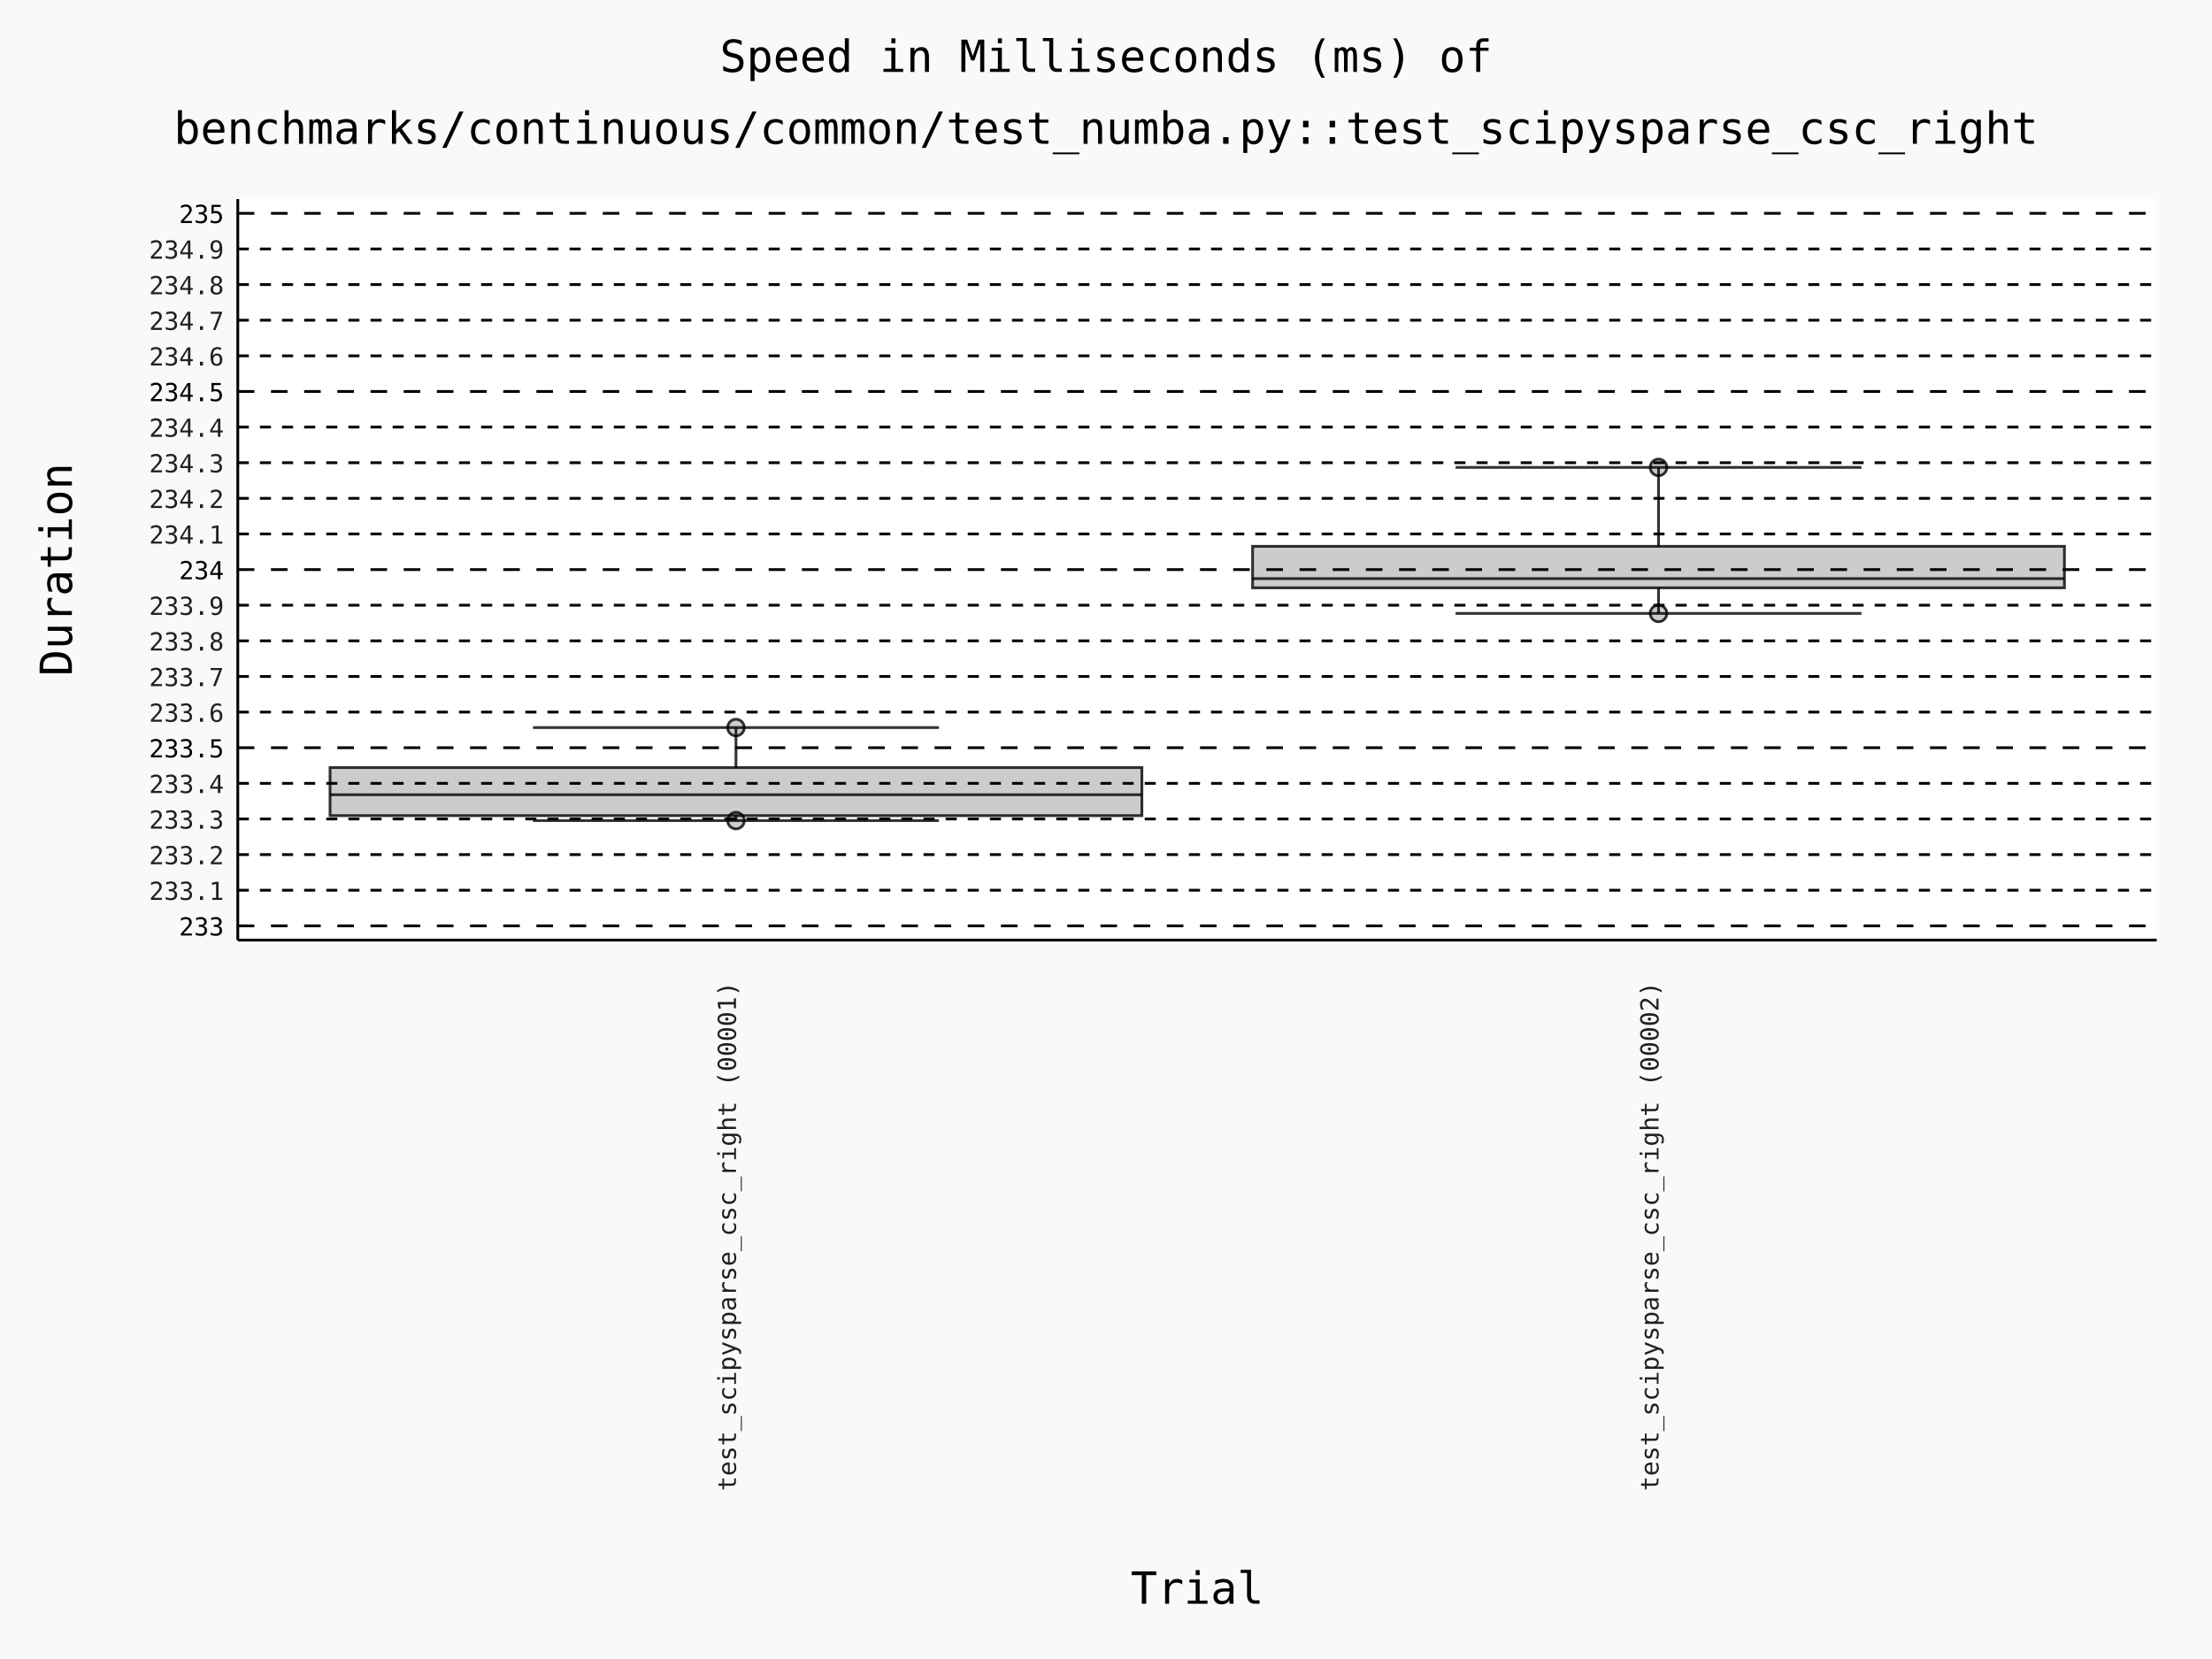
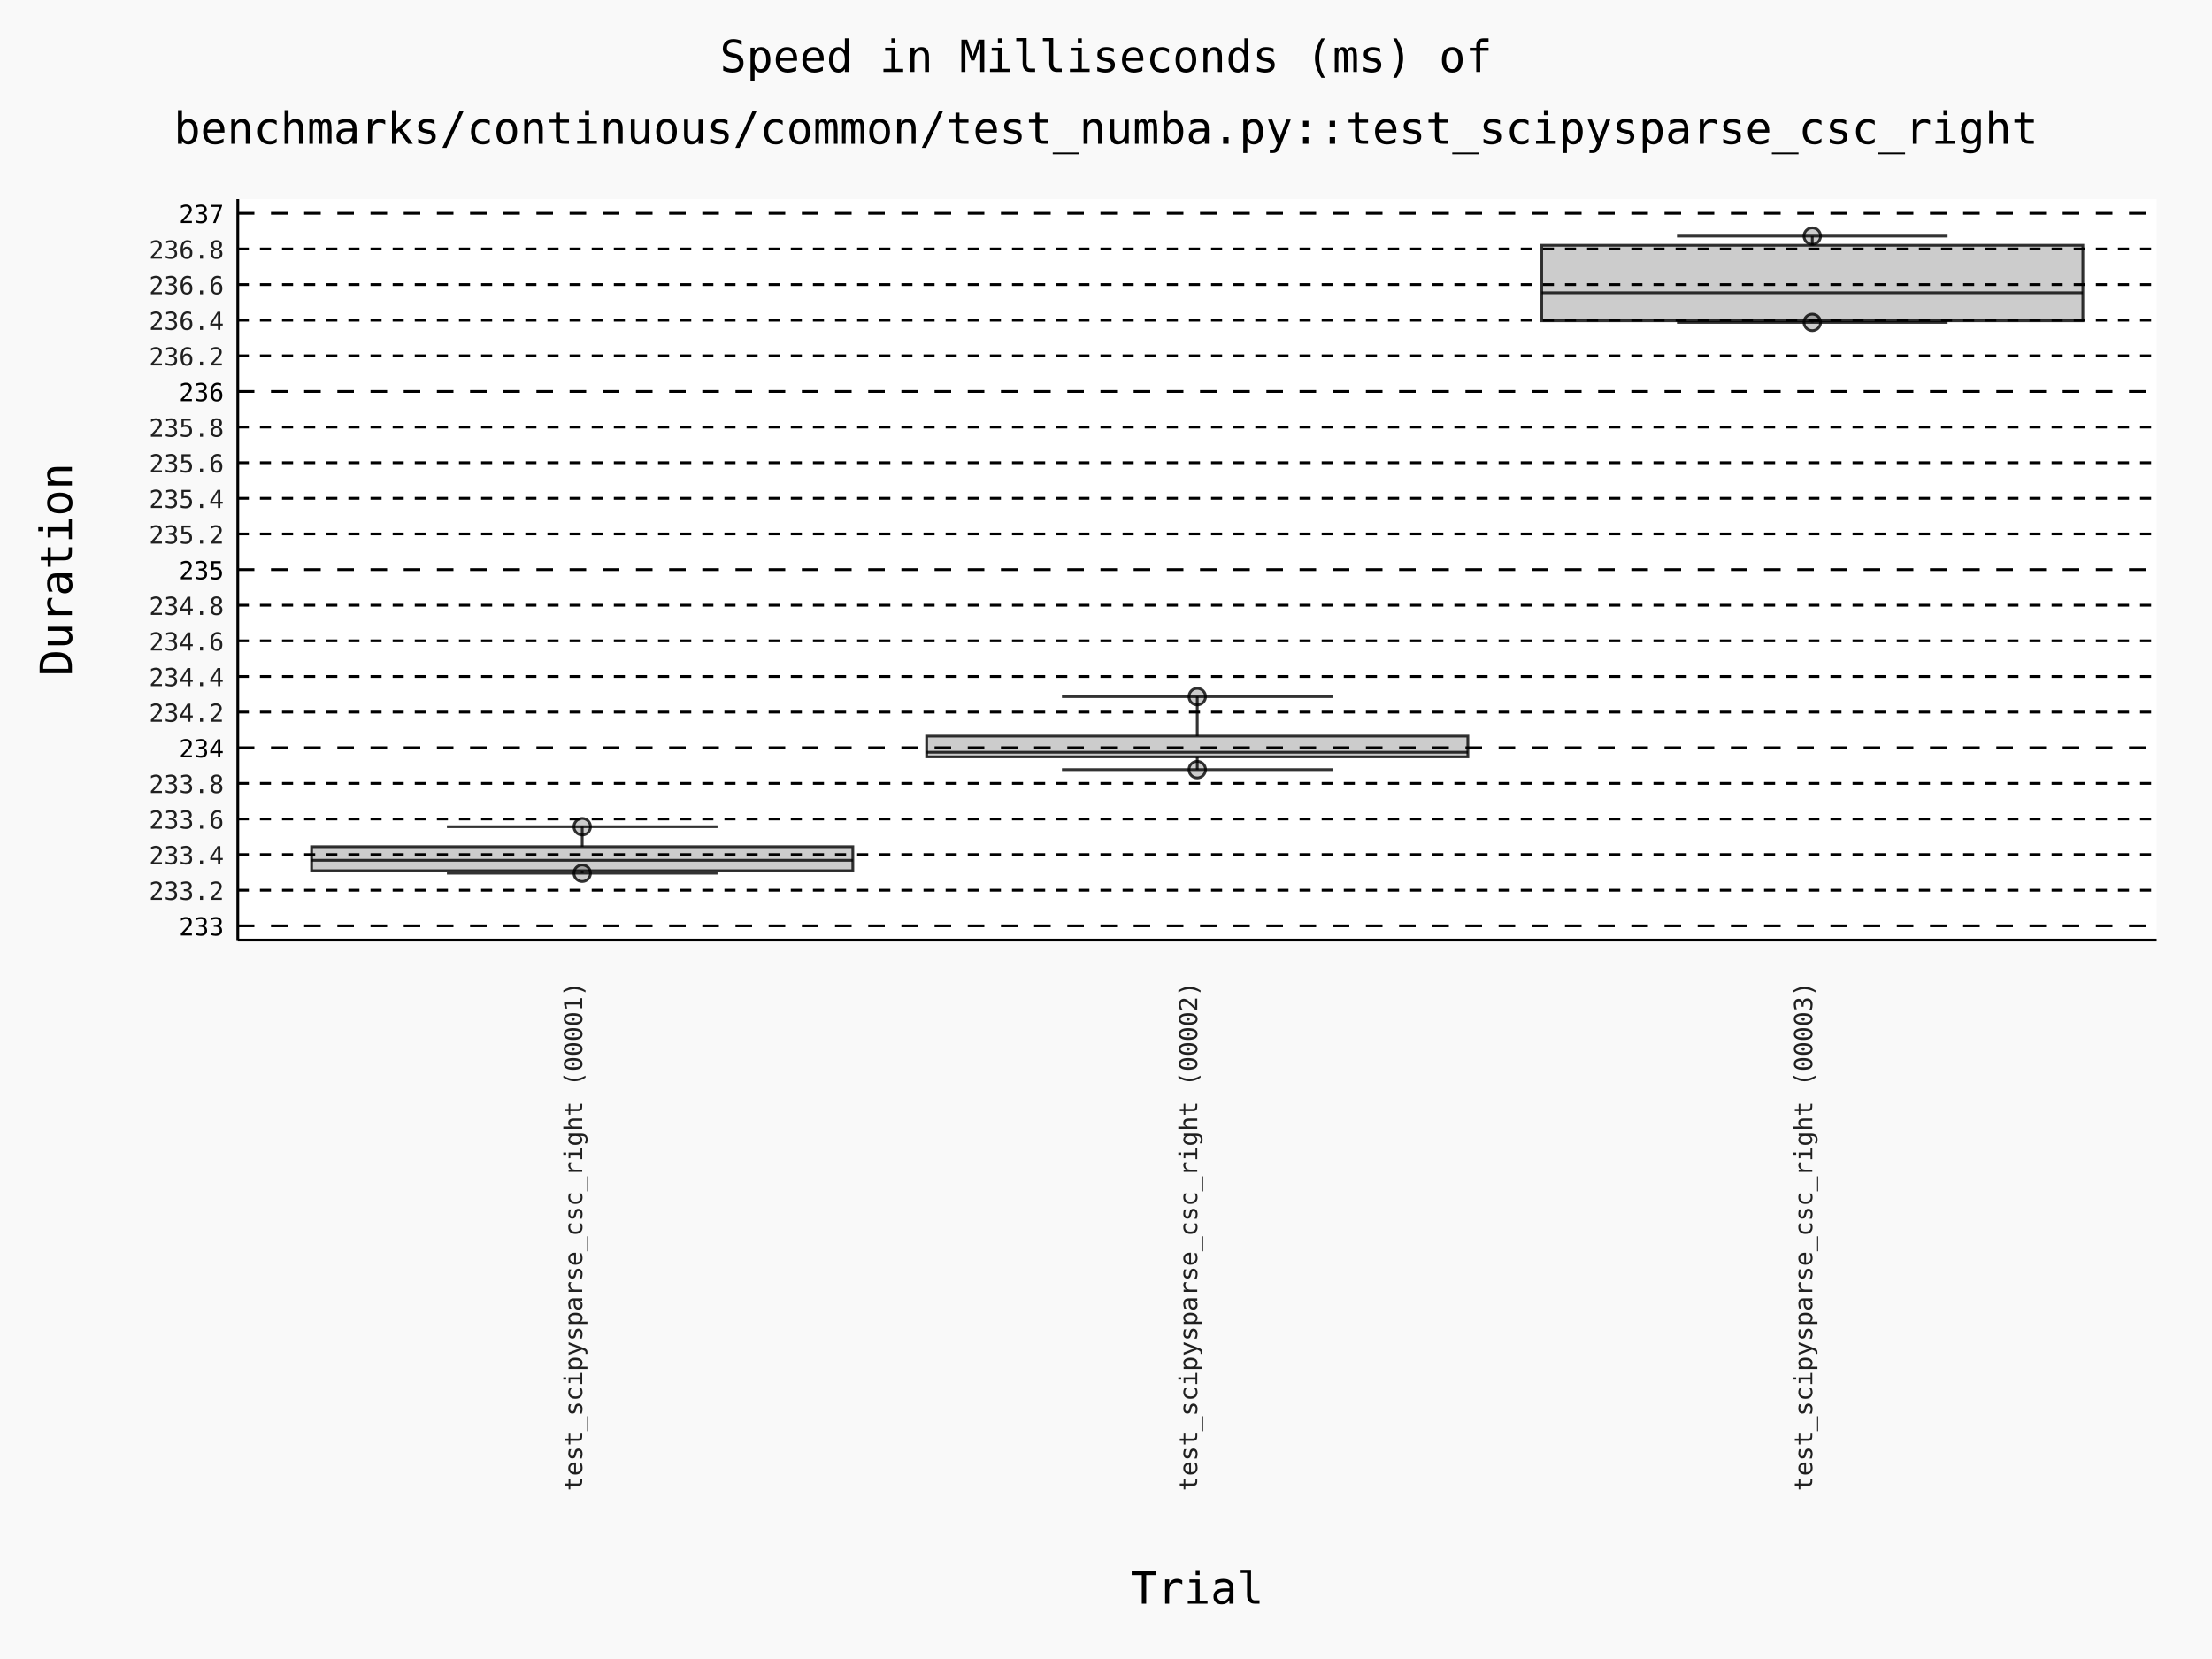
- <svg xmlns="http://www.w3.org/2000/svg" id="chart-f98d0a51-ecae-4eee-9379-a49860e630e1" class="pygal-chart" viewBox="0 0 800 600">
+ <svg xmlns="http://www.w3.org/2000/svg" id="chart-2773b2f3-5c3e-468d-8f39-ddf4a603f479" class="pygal-chart" viewBox="0 0 800 600">
  <defs>
-     <style type="text/css">#chart-f98d0a51-ecae-4eee-9379-a49860e630e1{-webkit-user-select:none;-webkit-font-smoothing:antialiased;font-family:Consolas,"Deja Vu Sans Mono","Bitstream Vera Sans Mono","Courier New",monospace}#chart-f98d0a51-ecae-4eee-9379-a49860e630e1 .title{font-family:Consolas,"Deja Vu Sans Mono","Bitstream Vera Sans Mono","Courier New",monospace;font-size:16px}#chart-f98d0a51-ecae-4eee-9379-a49860e630e1 .legends .legend text{font-family:Consolas,"Deja Vu Sans Mono","Bitstream Vera Sans Mono","Courier New",monospace;font-size:14px}#chart-f98d0a51-ecae-4eee-9379-a49860e630e1 .axis text{font-family:Consolas,"Deja Vu Sans Mono","Bitstream Vera Sans Mono","Courier New",monospace;font-size:10px}#chart-f98d0a51-ecae-4eee-9379-a49860e630e1 .axis text.major{font-family:Consolas,"Deja Vu Sans Mono","Bitstream Vera Sans Mono","Courier New",monospace;font-size:10px}#chart-f98d0a51-ecae-4eee-9379-a49860e630e1 .text-overlay text.value{font-family:Consolas,"Deja Vu Sans Mono","Bitstream Vera Sans Mono","Courier New",monospace;font-size:16px}#chart-f98d0a51-ecae-4eee-9379-a49860e630e1 .text-overlay text.label{font-family:Consolas,"Deja Vu Sans Mono","Bitstream Vera Sans Mono","Courier New",monospace;font-size:10px}#chart-f98d0a51-ecae-4eee-9379-a49860e630e1 .tooltip{font-family:Consolas,"Deja Vu Sans Mono","Bitstream Vera Sans Mono","Courier New",monospace;font-size:14px}#chart-f98d0a51-ecae-4eee-9379-a49860e630e1 text.no_data{font-family:Consolas,"Deja Vu Sans Mono","Bitstream Vera Sans Mono","Courier New",monospace;font-size:64px}
- #chart-f98d0a51-ecae-4eee-9379-a49860e630e1{background-color:rgba(249,249,249,1)}#chart-f98d0a51-ecae-4eee-9379-a49860e630e1 path,#chart-f98d0a51-ecae-4eee-9379-a49860e630e1 line,#chart-f98d0a51-ecae-4eee-9379-a49860e630e1 rect,#chart-f98d0a51-ecae-4eee-9379-a49860e630e1 circle{-webkit-transition:150ms;-moz-transition:150ms;transition:150ms}#chart-f98d0a51-ecae-4eee-9379-a49860e630e1 .graph &gt; .background{fill:rgba(249,249,249,1)}#chart-f98d0a51-ecae-4eee-9379-a49860e630e1 .plot &gt; .background{fill:rgba(255,255,255,1)}#chart-f98d0a51-ecae-4eee-9379-a49860e630e1 .graph{fill:rgba(0,0,0,.87)}#chart-f98d0a51-ecae-4eee-9379-a49860e630e1 text.no_data{fill:rgba(0,0,0,1)}#chart-f98d0a51-ecae-4eee-9379-a49860e630e1 .title{fill:rgba(0,0,0,1)}#chart-f98d0a51-ecae-4eee-9379-a49860e630e1 .legends .legend text{fill:rgba(0,0,0,.87)}#chart-f98d0a51-ecae-4eee-9379-a49860e630e1 .legends .legend:hover text{fill:rgba(0,0,0,1)}#chart-f98d0a51-ecae-4eee-9379-a49860e630e1 .axis .line{stroke:rgba(0,0,0,1)}#chart-f98d0a51-ecae-4eee-9379-a49860e630e1 .axis .guide.line{stroke:rgba(0,0,0,.54)}#chart-f98d0a51-ecae-4eee-9379-a49860e630e1 .axis .major.line{stroke:rgba(0,0,0,.87)}#chart-f98d0a51-ecae-4eee-9379-a49860e630e1 .axis text.major{fill:rgba(0,0,0,1)}#chart-f98d0a51-ecae-4eee-9379-a49860e630e1 .axis.y .guides:hover .guide.line,#chart-f98d0a51-ecae-4eee-9379-a49860e630e1 .line-graph .axis.x .guides:hover .guide.line,#chart-f98d0a51-ecae-4eee-9379-a49860e630e1 .stackedline-graph .axis.x .guides:hover .guide.line,#chart-f98d0a51-ecae-4eee-9379-a49860e630e1 .xy-graph .axis.x .guides:hover .guide.line{stroke:rgba(0,0,0,1)}#chart-f98d0a51-ecae-4eee-9379-a49860e630e1 .axis .guides:hover text{fill:rgba(0,0,0,1)}#chart-f98d0a51-ecae-4eee-9379-a49860e630e1 .reactive{fill-opacity:.7;stroke-opacity:.8;stroke-width:1}#chart-f98d0a51-ecae-4eee-9379-a49860e630e1 .ci{stroke:rgba(0,0,0,.87)}#chart-f98d0a51-ecae-4eee-9379-a49860e630e1 .reactive.active,#chart-f98d0a51-ecae-4eee-9379-a49860e630e1 .active .reactive{fill-opacity:.8;stroke-opacity:.9;stroke-width:4}#chart-f98d0a51-ecae-4eee-9379-a49860e630e1 .ci .reactive.active{stroke-width:1.5}#chart-f98d0a51-ecae-4eee-9379-a49860e630e1 .series text{fill:rgba(0,0,0,1)}#chart-f98d0a51-ecae-4eee-9379-a49860e630e1 .tooltip rect{fill:rgba(255,255,255,1);stroke:rgba(0,0,0,1);-webkit-transition:opacity 150ms;-moz-transition:opacity 150ms;transition:opacity 150ms}#chart-f98d0a51-ecae-4eee-9379-a49860e630e1 .tooltip .label{fill:rgba(0,0,0,.87)}#chart-f98d0a51-ecae-4eee-9379-a49860e630e1 .tooltip .label{fill:rgba(0,0,0,.87)}#chart-f98d0a51-ecae-4eee-9379-a49860e630e1 .tooltip .legend{font-size:.8em;fill:rgba(0,0,0,.54)}#chart-f98d0a51-ecae-4eee-9379-a49860e630e1 .tooltip .x_label{font-size:.6em;fill:rgba(0,0,0,1)}#chart-f98d0a51-ecae-4eee-9379-a49860e630e1 .tooltip .xlink{font-size:.5em;text-decoration:underline}#chart-f98d0a51-ecae-4eee-9379-a49860e630e1 .tooltip .value{font-size:1.5em}#chart-f98d0a51-ecae-4eee-9379-a49860e630e1 .bound{font-size:.5em}#chart-f98d0a51-ecae-4eee-9379-a49860e630e1 .max-value{font-size:.75em;fill:rgba(0,0,0,.54)}#chart-f98d0a51-ecae-4eee-9379-a49860e630e1 .map-element{fill:rgba(255,255,255,1);stroke:rgba(0,0,0,.54) !important}#chart-f98d0a51-ecae-4eee-9379-a49860e630e1 .map-element .reactive{fill-opacity:inherit;stroke-opacity:inherit}#chart-f98d0a51-ecae-4eee-9379-a49860e630e1 .color-0,#chart-f98d0a51-ecae-4eee-9379-a49860e630e1 .color-0 a:visited{stroke:#000000;fill:#000000}#chart-f98d0a51-ecae-4eee-9379-a49860e630e1 .color-1,#chart-f98d0a51-ecae-4eee-9379-a49860e630e1 .color-1 a:visited{stroke:#000000;fill:#000000}#chart-f98d0a51-ecae-4eee-9379-a49860e630e1 .text-overlay .color-0 text{fill:white}#chart-f98d0a51-ecae-4eee-9379-a49860e630e1 .text-overlay .color-1 text{fill:white}
- #chart-f98d0a51-ecae-4eee-9379-a49860e630e1 text.no_data{text-anchor:middle}#chart-f98d0a51-ecae-4eee-9379-a49860e630e1 .guide.line{fill:none}#chart-f98d0a51-ecae-4eee-9379-a49860e630e1 .centered{text-anchor:middle}#chart-f98d0a51-ecae-4eee-9379-a49860e630e1 .title{text-anchor:middle}#chart-f98d0a51-ecae-4eee-9379-a49860e630e1 .legends .legend text{fill-opacity:1}#chart-f98d0a51-ecae-4eee-9379-a49860e630e1 .axis.x text{text-anchor:middle}#chart-f98d0a51-ecae-4eee-9379-a49860e630e1 .axis.x:not(.web) text[transform]{text-anchor:start}#chart-f98d0a51-ecae-4eee-9379-a49860e630e1 .axis.x:not(.web) text[transform].backwards{text-anchor:end}#chart-f98d0a51-ecae-4eee-9379-a49860e630e1 .axis.y text{text-anchor:end}#chart-f98d0a51-ecae-4eee-9379-a49860e630e1 .axis.y text[transform].backwards{text-anchor:start}#chart-f98d0a51-ecae-4eee-9379-a49860e630e1 .axis.y2 text{text-anchor:start}#chart-f98d0a51-ecae-4eee-9379-a49860e630e1 .axis.y2 text[transform].backwards{text-anchor:end}#chart-f98d0a51-ecae-4eee-9379-a49860e630e1 .axis .guide.line{stroke-dasharray:4,4;stroke:black}#chart-f98d0a51-ecae-4eee-9379-a49860e630e1 .axis .major.guide.line{stroke-dasharray:6,6;stroke:black}#chart-f98d0a51-ecae-4eee-9379-a49860e630e1 .horizontal .axis.y .guide.line,#chart-f98d0a51-ecae-4eee-9379-a49860e630e1 .horizontal .axis.y2 .guide.line,#chart-f98d0a51-ecae-4eee-9379-a49860e630e1 .vertical .axis.x .guide.line{opacity:0}#chart-f98d0a51-ecae-4eee-9379-a49860e630e1 .horizontal .axis.always_show .guide.line,#chart-f98d0a51-ecae-4eee-9379-a49860e630e1 .vertical .axis.always_show .guide.line{opacity:1 !important}#chart-f98d0a51-ecae-4eee-9379-a49860e630e1 .axis.y .guides:hover .guide.line,#chart-f98d0a51-ecae-4eee-9379-a49860e630e1 .axis.y2 .guides:hover .guide.line,#chart-f98d0a51-ecae-4eee-9379-a49860e630e1 .axis.x .guides:hover .guide.line{opacity:1}#chart-f98d0a51-ecae-4eee-9379-a49860e630e1 .axis .guides:hover text{opacity:1}#chart-f98d0a51-ecae-4eee-9379-a49860e630e1 .nofill{fill:none}#chart-f98d0a51-ecae-4eee-9379-a49860e630e1 .subtle-fill{fill-opacity:.2}#chart-f98d0a51-ecae-4eee-9379-a49860e630e1 .dot{stroke-width:1px;fill-opacity:1;stroke-opacity:1}#chart-f98d0a51-ecae-4eee-9379-a49860e630e1 .dot.active{stroke-width:5px}#chart-f98d0a51-ecae-4eee-9379-a49860e630e1 .dot.negative{fill:transparent}#chart-f98d0a51-ecae-4eee-9379-a49860e630e1 text,#chart-f98d0a51-ecae-4eee-9379-a49860e630e1 tspan{stroke:none !important}#chart-f98d0a51-ecae-4eee-9379-a49860e630e1 .series text.active{opacity:1}#chart-f98d0a51-ecae-4eee-9379-a49860e630e1 .tooltip rect{fill-opacity:.95;stroke-width:.5}#chart-f98d0a51-ecae-4eee-9379-a49860e630e1 .tooltip text{fill-opacity:1}#chart-f98d0a51-ecae-4eee-9379-a49860e630e1 .showable{visibility:hidden}#chart-f98d0a51-ecae-4eee-9379-a49860e630e1 .showable.shown{visibility:visible}#chart-f98d0a51-ecae-4eee-9379-a49860e630e1 .gauge-background{fill:rgba(229,229,229,1);stroke:none}#chart-f98d0a51-ecae-4eee-9379-a49860e630e1 .bg-lines{stroke:rgba(249,249,249,1);stroke-width:2px}
+     <style type="text/css">#chart-2773b2f3-5c3e-468d-8f39-ddf4a603f479{-webkit-user-select:none;-webkit-font-smoothing:antialiased;font-family:Consolas,"Deja Vu Sans Mono","Bitstream Vera Sans Mono","Courier New",monospace}#chart-2773b2f3-5c3e-468d-8f39-ddf4a603f479 .title{font-family:Consolas,"Deja Vu Sans Mono","Bitstream Vera Sans Mono","Courier New",monospace;font-size:16px}#chart-2773b2f3-5c3e-468d-8f39-ddf4a603f479 .legends .legend text{font-family:Consolas,"Deja Vu Sans Mono","Bitstream Vera Sans Mono","Courier New",monospace;font-size:14px}#chart-2773b2f3-5c3e-468d-8f39-ddf4a603f479 .axis text{font-family:Consolas,"Deja Vu Sans Mono","Bitstream Vera Sans Mono","Courier New",monospace;font-size:10px}#chart-2773b2f3-5c3e-468d-8f39-ddf4a603f479 .axis text.major{font-family:Consolas,"Deja Vu Sans Mono","Bitstream Vera Sans Mono","Courier New",monospace;font-size:10px}#chart-2773b2f3-5c3e-468d-8f39-ddf4a603f479 .text-overlay text.value{font-family:Consolas,"Deja Vu Sans Mono","Bitstream Vera Sans Mono","Courier New",monospace;font-size:16px}#chart-2773b2f3-5c3e-468d-8f39-ddf4a603f479 .text-overlay text.label{font-family:Consolas,"Deja Vu Sans Mono","Bitstream Vera Sans Mono","Courier New",monospace;font-size:10px}#chart-2773b2f3-5c3e-468d-8f39-ddf4a603f479 .tooltip{font-family:Consolas,"Deja Vu Sans Mono","Bitstream Vera Sans Mono","Courier New",monospace;font-size:14px}#chart-2773b2f3-5c3e-468d-8f39-ddf4a603f479 text.no_data{font-family:Consolas,"Deja Vu Sans Mono","Bitstream Vera Sans Mono","Courier New",monospace;font-size:64px}
+ #chart-2773b2f3-5c3e-468d-8f39-ddf4a603f479{background-color:rgba(249,249,249,1)}#chart-2773b2f3-5c3e-468d-8f39-ddf4a603f479 path,#chart-2773b2f3-5c3e-468d-8f39-ddf4a603f479 line,#chart-2773b2f3-5c3e-468d-8f39-ddf4a603f479 rect,#chart-2773b2f3-5c3e-468d-8f39-ddf4a603f479 circle{-webkit-transition:150ms;-moz-transition:150ms;transition:150ms}#chart-2773b2f3-5c3e-468d-8f39-ddf4a603f479 .graph &gt; .background{fill:rgba(249,249,249,1)}#chart-2773b2f3-5c3e-468d-8f39-ddf4a603f479 .plot &gt; .background{fill:rgba(255,255,255,1)}#chart-2773b2f3-5c3e-468d-8f39-ddf4a603f479 .graph{fill:rgba(0,0,0,.87)}#chart-2773b2f3-5c3e-468d-8f39-ddf4a603f479 text.no_data{fill:rgba(0,0,0,1)}#chart-2773b2f3-5c3e-468d-8f39-ddf4a603f479 .title{fill:rgba(0,0,0,1)}#chart-2773b2f3-5c3e-468d-8f39-ddf4a603f479 .legends .legend text{fill:rgba(0,0,0,.87)}#chart-2773b2f3-5c3e-468d-8f39-ddf4a603f479 .legends .legend:hover text{fill:rgba(0,0,0,1)}#chart-2773b2f3-5c3e-468d-8f39-ddf4a603f479 .axis .line{stroke:rgba(0,0,0,1)}#chart-2773b2f3-5c3e-468d-8f39-ddf4a603f479 .axis .guide.line{stroke:rgba(0,0,0,.54)}#chart-2773b2f3-5c3e-468d-8f39-ddf4a603f479 .axis .major.line{stroke:rgba(0,0,0,.87)}#chart-2773b2f3-5c3e-468d-8f39-ddf4a603f479 .axis text.major{fill:rgba(0,0,0,1)}#chart-2773b2f3-5c3e-468d-8f39-ddf4a603f479 .axis.y .guides:hover .guide.line,#chart-2773b2f3-5c3e-468d-8f39-ddf4a603f479 .line-graph .axis.x .guides:hover .guide.line,#chart-2773b2f3-5c3e-468d-8f39-ddf4a603f479 .stackedline-graph .axis.x .guides:hover .guide.line,#chart-2773b2f3-5c3e-468d-8f39-ddf4a603f479 .xy-graph .axis.x .guides:hover .guide.line{stroke:rgba(0,0,0,1)}#chart-2773b2f3-5c3e-468d-8f39-ddf4a603f479 .axis .guides:hover text{fill:rgba(0,0,0,1)}#chart-2773b2f3-5c3e-468d-8f39-ddf4a603f479 .reactive{fill-opacity:.7;stroke-opacity:.8;stroke-width:1}#chart-2773b2f3-5c3e-468d-8f39-ddf4a603f479 .ci{stroke:rgba(0,0,0,.87)}#chart-2773b2f3-5c3e-468d-8f39-ddf4a603f479 .reactive.active,#chart-2773b2f3-5c3e-468d-8f39-ddf4a603f479 .active .reactive{fill-opacity:.8;stroke-opacity:.9;stroke-width:4}#chart-2773b2f3-5c3e-468d-8f39-ddf4a603f479 .ci .reactive.active{stroke-width:1.5}#chart-2773b2f3-5c3e-468d-8f39-ddf4a603f479 .series text{fill:rgba(0,0,0,1)}#chart-2773b2f3-5c3e-468d-8f39-ddf4a603f479 .tooltip rect{fill:rgba(255,255,255,1);stroke:rgba(0,0,0,1);-webkit-transition:opacity 150ms;-moz-transition:opacity 150ms;transition:opacity 150ms}#chart-2773b2f3-5c3e-468d-8f39-ddf4a603f479 .tooltip .label{fill:rgba(0,0,0,.87)}#chart-2773b2f3-5c3e-468d-8f39-ddf4a603f479 .tooltip .label{fill:rgba(0,0,0,.87)}#chart-2773b2f3-5c3e-468d-8f39-ddf4a603f479 .tooltip .legend{font-size:.8em;fill:rgba(0,0,0,.54)}#chart-2773b2f3-5c3e-468d-8f39-ddf4a603f479 .tooltip .x_label{font-size:.6em;fill:rgba(0,0,0,1)}#chart-2773b2f3-5c3e-468d-8f39-ddf4a603f479 .tooltip .xlink{font-size:.5em;text-decoration:underline}#chart-2773b2f3-5c3e-468d-8f39-ddf4a603f479 .tooltip .value{font-size:1.5em}#chart-2773b2f3-5c3e-468d-8f39-ddf4a603f479 .bound{font-size:.5em}#chart-2773b2f3-5c3e-468d-8f39-ddf4a603f479 .max-value{font-size:.75em;fill:rgba(0,0,0,.54)}#chart-2773b2f3-5c3e-468d-8f39-ddf4a603f479 .map-element{fill:rgba(255,255,255,1);stroke:rgba(0,0,0,.54) !important}#chart-2773b2f3-5c3e-468d-8f39-ddf4a603f479 .map-element .reactive{fill-opacity:inherit;stroke-opacity:inherit}#chart-2773b2f3-5c3e-468d-8f39-ddf4a603f479 .color-0,#chart-2773b2f3-5c3e-468d-8f39-ddf4a603f479 .color-0 a:visited{stroke:#000000;fill:#000000}#chart-2773b2f3-5c3e-468d-8f39-ddf4a603f479 .color-1,#chart-2773b2f3-5c3e-468d-8f39-ddf4a603f479 .color-1 a:visited{stroke:#000000;fill:#000000}#chart-2773b2f3-5c3e-468d-8f39-ddf4a603f479 .color-2,#chart-2773b2f3-5c3e-468d-8f39-ddf4a603f479 .color-2 a:visited{stroke:#000000;fill:#000000}#chart-2773b2f3-5c3e-468d-8f39-ddf4a603f479 .text-overlay .color-0 text{fill:white}#chart-2773b2f3-5c3e-468d-8f39-ddf4a603f479 .text-overlay .color-1 text{fill:white}#chart-2773b2f3-5c3e-468d-8f39-ddf4a603f479 .text-overlay .color-2 text{fill:white}
+ #chart-2773b2f3-5c3e-468d-8f39-ddf4a603f479 text.no_data{text-anchor:middle}#chart-2773b2f3-5c3e-468d-8f39-ddf4a603f479 .guide.line{fill:none}#chart-2773b2f3-5c3e-468d-8f39-ddf4a603f479 .centered{text-anchor:middle}#chart-2773b2f3-5c3e-468d-8f39-ddf4a603f479 .title{text-anchor:middle}#chart-2773b2f3-5c3e-468d-8f39-ddf4a603f479 .legends .legend text{fill-opacity:1}#chart-2773b2f3-5c3e-468d-8f39-ddf4a603f479 .axis.x text{text-anchor:middle}#chart-2773b2f3-5c3e-468d-8f39-ddf4a603f479 .axis.x:not(.web) text[transform]{text-anchor:start}#chart-2773b2f3-5c3e-468d-8f39-ddf4a603f479 .axis.x:not(.web) text[transform].backwards{text-anchor:end}#chart-2773b2f3-5c3e-468d-8f39-ddf4a603f479 .axis.y text{text-anchor:end}#chart-2773b2f3-5c3e-468d-8f39-ddf4a603f479 .axis.y text[transform].backwards{text-anchor:start}#chart-2773b2f3-5c3e-468d-8f39-ddf4a603f479 .axis.y2 text{text-anchor:start}#chart-2773b2f3-5c3e-468d-8f39-ddf4a603f479 .axis.y2 text[transform].backwards{text-anchor:end}#chart-2773b2f3-5c3e-468d-8f39-ddf4a603f479 .axis .guide.line{stroke-dasharray:4,4;stroke:black}#chart-2773b2f3-5c3e-468d-8f39-ddf4a603f479 .axis .major.guide.line{stroke-dasharray:6,6;stroke:black}#chart-2773b2f3-5c3e-468d-8f39-ddf4a603f479 .horizontal .axis.y .guide.line,#chart-2773b2f3-5c3e-468d-8f39-ddf4a603f479 .horizontal .axis.y2 .guide.line,#chart-2773b2f3-5c3e-468d-8f39-ddf4a603f479 .vertical .axis.x .guide.line{opacity:0}#chart-2773b2f3-5c3e-468d-8f39-ddf4a603f479 .horizontal .axis.always_show .guide.line,#chart-2773b2f3-5c3e-468d-8f39-ddf4a603f479 .vertical .axis.always_show .guide.line{opacity:1 !important}#chart-2773b2f3-5c3e-468d-8f39-ddf4a603f479 .axis.y .guides:hover .guide.line,#chart-2773b2f3-5c3e-468d-8f39-ddf4a603f479 .axis.y2 .guides:hover .guide.line,#chart-2773b2f3-5c3e-468d-8f39-ddf4a603f479 .axis.x .guides:hover .guide.line{opacity:1}#chart-2773b2f3-5c3e-468d-8f39-ddf4a603f479 .axis .guides:hover text{opacity:1}#chart-2773b2f3-5c3e-468d-8f39-ddf4a603f479 .nofill{fill:none}#chart-2773b2f3-5c3e-468d-8f39-ddf4a603f479 .subtle-fill{fill-opacity:.2}#chart-2773b2f3-5c3e-468d-8f39-ddf4a603f479 .dot{stroke-width:1px;fill-opacity:1;stroke-opacity:1}#chart-2773b2f3-5c3e-468d-8f39-ddf4a603f479 .dot.active{stroke-width:5px}#chart-2773b2f3-5c3e-468d-8f39-ddf4a603f479 .dot.negative{fill:transparent}#chart-2773b2f3-5c3e-468d-8f39-ddf4a603f479 text,#chart-2773b2f3-5c3e-468d-8f39-ddf4a603f479 tspan{stroke:none !important}#chart-2773b2f3-5c3e-468d-8f39-ddf4a603f479 .series text.active{opacity:1}#chart-2773b2f3-5c3e-468d-8f39-ddf4a603f479 .tooltip rect{fill-opacity:.95;stroke-width:.5}#chart-2773b2f3-5c3e-468d-8f39-ddf4a603f479 .tooltip text{fill-opacity:1}#chart-2773b2f3-5c3e-468d-8f39-ddf4a603f479 .showable{visibility:hidden}#chart-2773b2f3-5c3e-468d-8f39-ddf4a603f479 .showable.shown{visibility:visible}#chart-2773b2f3-5c3e-468d-8f39-ddf4a603f479 .gauge-background{fill:rgba(229,229,229,1);stroke:none}#chart-2773b2f3-5c3e-468d-8f39-ddf4a603f479 .bg-lines{stroke:rgba(249,249,249,1);stroke-width:2px}
.tooltip .value{font-size:1em !important}.axis text{font-size:9px !important}</style>
  </defs>
  <g class="graph custombox-graph vertical">
    <rect x="0" y="0" width="800" height="600" class="background" />
    <g transform="translate(86, 72)" class="plot">
      <rect x="0" y="0" width="694.0" height="268.0" class="background" />
      <g class="axis y always_show">
        <path d="M0 268 h694" class="line" />
        <g class="guides">
          <path d="M0 262.846 h694" class="major guide line" />
          <text x="-5" y="266.346" class="major">233</text>
        </g>
        <g class="guides">
          <path d="M0 249.962 h694" class="guide line" />
-           <text x="-5" y="253.462" class="">233.1</text>
+           <text x="-5" y="253.462" class="">233.2</text>
        </g>
        <g class="guides">
          <path d="M0 237.077 h694" class="guide line" />
-           <text x="-5" y="240.577" class="">233.2</text>
+           <text x="-5" y="240.577" class="">233.4</text>
        </g>
        <g class="guides">
          <path d="M0 224.192 h694" class="guide line" />
-           <text x="-5" y="227.692" class="">233.3</text>
+           <text x="-5" y="227.692" class="">233.6</text>
        </g>
        <g class="guides">
          <path d="M0 211.308 h694" class="guide line" />
-           <text x="-5" y="214.808" class="">233.4</text>
+           <text x="-5" y="214.808" class="">233.8</text>
        </g>
        <g class="guides">
          <path d="M0 198.423 h694" class="major guide line" />
-           <text x="-5" y="201.923" class="major">233.5</text>
+           <text x="-5" y="201.923" class="major">234</text>
        </g>
        <g class="guides">
          <path d="M0 185.538 h694" class="guide line" />
-           <text x="-5" y="189.038" class="">233.6</text>
+           <text x="-5" y="189.038" class="">234.2</text>
        </g>
        <g class="guides">
          <path d="M0 172.654 h694" class="guide line" />
-           <text x="-5" y="176.154" class="">233.7</text>
+           <text x="-5" y="176.154" class="">234.4</text>
        </g>
        <g class="guides">
          <path d="M0 159.769 h694" class="guide line" />
-           <text x="-5" y="163.269" class="">233.8</text>
+           <text x="-5" y="163.269" class="">234.6</text>
        </g>
        <g class="guides">
          <path d="M0 146.885 h694" class="guide line" />
-           <text x="-5" y="150.385" class="">233.9</text>
+           <text x="-5" y="150.385" class="">234.8</text>
        </g>
        <g class="guides">
          <path d="M0 134 h694" class="major guide line" />
-           <text x="-5" y="137.5" class="major">234</text>
+           <text x="-5" y="137.5" class="major">235</text>
        </g>
        <g class="guides">
          <path d="M0 121.115 h694" class="guide line" />
-           <text x="-5" y="124.615" class="">234.1</text>
+           <text x="-5" y="124.615" class="">235.2</text>
        </g>
        <g class="guides">
          <path d="M0 108.231 h694" class="guide line" />
-           <text x="-5" y="111.731" class="">234.2</text>
+           <text x="-5" y="111.731" class="">235.4</text>
        </g>
        <g class="guides">
          <path d="M0 95.346 h694" class="guide line" />
-           <text x="-5" y="98.846" class="">234.3</text>
+           <text x="-5" y="98.846" class="">235.6</text>
        </g>
        <g class="guides">
          <path d="M0 82.462 h694" class="guide line" />
-           <text x="-5" y="85.962" class="">234.4</text>
+           <text x="-5" y="85.962" class="">235.8</text>
        </g>
        <g class="guides">
          <path d="M0 69.577 h694" class="major guide line" />
-           <text x="-5" y="73.077" class="major">234.5</text>
+           <text x="-5" y="73.077" class="major">236</text>
        </g>
        <g class="guides">
          <path d="M0 56.692 h694" class="guide line" />
-           <text x="-5" y="60.192" class="">234.6</text>
+           <text x="-5" y="60.192" class="">236.2</text>
        </g>
        <g class="guides">
          <path d="M0 43.808 h694" class="guide line" />
-           <text x="-5" y="47.308" class="">234.7</text>
+           <text x="-5" y="47.308" class="">236.4</text>
        </g>
        <g class="guides">
          <path d="M0 30.923 h694" class="guide line" />
-           <text x="-5" y="34.423" class="">234.8</text>
+           <text x="-5" y="34.423" class="">236.6</text>
        </g>
        <g class="guides">
          <path d="M0 18.038 h694" class="guide line" />
-           <text x="-5" y="21.538" class="">234.9</text>
+           <text x="-5" y="21.538" class="">236.8</text>
        </g>
        <g class="guides">
          <path d="M0 5.154 h694" class="major guide line" />
-           <text x="-5" y="8.654" class="major">235</text>
+           <text x="-5" y="8.654" class="major">237</text>
        </g>
      </g>
      <g class="axis x">
        <path d="M0 0 v268" class="line" />
        <g class="guides">
-           <path d="M180.173 0 v268" class="guide line" />
-           <text x="180.173" y="283.0" class="backwards" transform="rotate(270 180.1731 283)">test_scipysparse_csc_right (00001)</text>
+           <path d="M124.564 0 v268" class="guide line" />
+           <text x="124.564" y="283.0" class="backwards" transform="rotate(270 124.5641 283)">test_scipysparse_csc_right (00001)</text>
        </g>
        <g class="guides">
-           <path d="M513.827 0 v268" class="guide line" />
-           <text x="513.827" y="283.0" class="backwards" transform="rotate(270 513.8269 283)">test_scipysparse_csc_right (00002)</text>
+           <path d="M347 0 v268" class="guide line" />
+           <text x="347.0" y="283.0" class="backwards" transform="rotate(270 347 283)">test_scipysparse_csc_right (00002)</text>
+         </g>
+         <g class="guides">
+           <path d="M569.436 0 v268" class="guide line" />
+           <text x="569.436" y="283.0" class="backwards" transform="rotate(270 569.4359 283)">test_scipysparse_csc_right (00003)</text>
        </g>
      </g>
      <g class="series serie-0 color-0">
        <g class="boxes">
          <g class="box">
-             <path stroke-width="3" d="M106.769 224.778 L253.577 224.778" class="reactive tooltip-trigger" />
-             <path stroke-width="3" d="M33.365 215.429 L326.981 215.429" class="reactive tooltip-trigger" />
-             <path stroke-width="3" d="M106.769 191.133 L253.577 191.133" class="reactive tooltip-trigger" />
-             <path stroke-width="2" d="M180.173 224.778 L180.173 222.987" class="reactive tooltip-trigger" />
-             <path stroke-width="2" d="M180.173 191.133 L180.173 205.593" class="reactive tooltip-trigger" />
-             <rect x="33.365" y="205.593" height="17.394" width="293.615" class="subtle-fill reactive tooltip-trigger" />
-             <circle cx="180.173" cy="224.778" r="3" class="subtle-fill reactive tooltip-trigger" />
-             <circle cx="180.173" cy="191.133" r="3" class="subtle-fill reactive tooltip-trigger" />
+             <path stroke-width="3" d="M75.628 243.812 L173.5 243.812" class="reactive tooltip-trigger" />
+             <path stroke-width="3" d="M26.692 239.138 L222.436 239.138" class="reactive tooltip-trigger" />
+             <path stroke-width="3" d="M75.628 226.989 L173.5 226.989" class="reactive tooltip-trigger" />
+             <path stroke-width="2" d="M124.564 243.812 L124.564 242.917" class="reactive tooltip-trigger" />
+             <path stroke-width="2" d="M124.564 226.989 L124.564 234.22" class="reactive tooltip-trigger" />
+             <rect x="26.692" y="234.22" height="8.697" width="195.744" class="subtle-fill reactive tooltip-trigger" />
+             <circle cx="124.564" cy="243.812" r="3" class="subtle-fill reactive tooltip-trigger" />
+             <circle cx="124.564" cy="226.989" r="3" class="subtle-fill reactive tooltip-trigger" />
          </g>
        </g>
      </g>
      <g class="series serie-1 color-1">
        <g class="boxes">
          <g class="box">
-             <path stroke-width="3" d="M440.423 149.849 L587.231 149.849" class="reactive tooltip-trigger" />
-             <path stroke-width="3" d="M367.019 137.269 L660.635 137.269" class="reactive tooltip-trigger" />
-             <path stroke-width="3" d="M440.423 97.037 L587.231 97.037" class="reactive tooltip-trigger" />
-             <path stroke-width="2" d="M513.827 149.849 L513.827 140.591" class="reactive tooltip-trigger" />
-             <path stroke-width="2" d="M513.827 97.037 L513.827 125.582" class="reactive tooltip-trigger" />
-             <rect x="367.019" y="125.582" height="15.009" width="293.615" class="subtle-fill reactive tooltip-trigger" />
-             <circle cx="513.827" cy="149.849" r="3" class="subtle-fill reactive tooltip-trigger" />
-             <circle cx="513.827" cy="97.037" r="3" class="subtle-fill reactive tooltip-trigger" />
+             <path stroke-width="3" d="M298.064 206.348 L395.936 206.348" class="reactive tooltip-trigger" />
+             <path stroke-width="3" d="M249.128 200.058 L444.872 200.058" class="reactive tooltip-trigger" />
+             <path stroke-width="3" d="M298.064 179.942 L395.936 179.942" class="reactive tooltip-trigger" />
+             <path stroke-width="2" d="M347 206.348 L347 201.719" class="reactive tooltip-trigger" />
+             <path stroke-width="2" d="M347 179.942 L347 194.214" class="reactive tooltip-trigger" />
+             <rect x="249.128" y="194.214" height="7.504" width="195.744" class="subtle-fill reactive tooltip-trigger" />
+             <circle cx="347.0" cy="206.348" r="3" class="subtle-fill reactive tooltip-trigger" />
+             <circle cx="347.0" cy="179.942" r="3" class="subtle-fill reactive tooltip-trigger" />
+           </g>
+         </g>
+       </g>
+       <g class="series serie-2 color-2">
+         <g class="boxes">
+           <g class="box">
+             <path stroke-width="3" d="M520.5 44.604 L618.372 44.604" class="reactive tooltip-trigger" />
+             <path stroke-width="3" d="M471.564 33.904 L667.308 33.904" class="reactive tooltip-trigger" />
+             <path stroke-width="3" d="M520.5 13.385 L618.372 13.385" class="reactive tooltip-trigger" />
+             <path stroke-width="2" d="M569.436 44.604 L569.436 44.01" class="reactive tooltip-trigger" />
+             <path stroke-width="2" d="M569.436 13.385 L569.436 16.706" class="reactive tooltip-trigger" />
+             <rect x="471.564" y="16.706" height="27.305" width="195.744" class="subtle-fill reactive tooltip-trigger" />
+             <circle cx="569.436" cy="44.604" r="3" class="subtle-fill reactive tooltip-trigger" />
+             <circle cx="569.436" cy="13.385" r="3" class="subtle-fill reactive tooltip-trigger" />
          </g>
        </g>
      </g>
    </g>
    <g class="titles">
      <text x="400.0" y="26" class="title plot_title">Speed in Milliseconds (ms) of</text>
      <text x="400.0" y="52" class="title plot_title">benchmarks/continuous/common/test_numba.py::test_scipysparse_csc_right</text>
      <text x="433.0" y="580.0" class="title">Trial</text>
      <text x="0" y="232.0" class="title" transform="rotate(-90 0 206)">Duration</text>
    </g>
    <g transform="translate(86, 72)" class="plot overlay">
      <g class="series serie-0 color-0" />
      <g class="series serie-1 color-1" />
+       <g class="series serie-2 color-2" />
    </g>
    <g transform="translate(86, 72)" class="plot text-overlay">
      <g class="series serie-0 color-0" />
      <g class="series serie-1 color-1" />
+       <g class="series serie-2 color-2" />
    </g>
    <g transform="translate(86, 72)" class="plot tooltip-overlay">
      <g transform="translate(0 0)" style="opacity: 0" class="tooltip">
        <rect rx="0" ry="0" width="0" height="0" class="tooltip-box" />
        <g class="text" />
      </g>
    </g>
  </g>
</svg>
